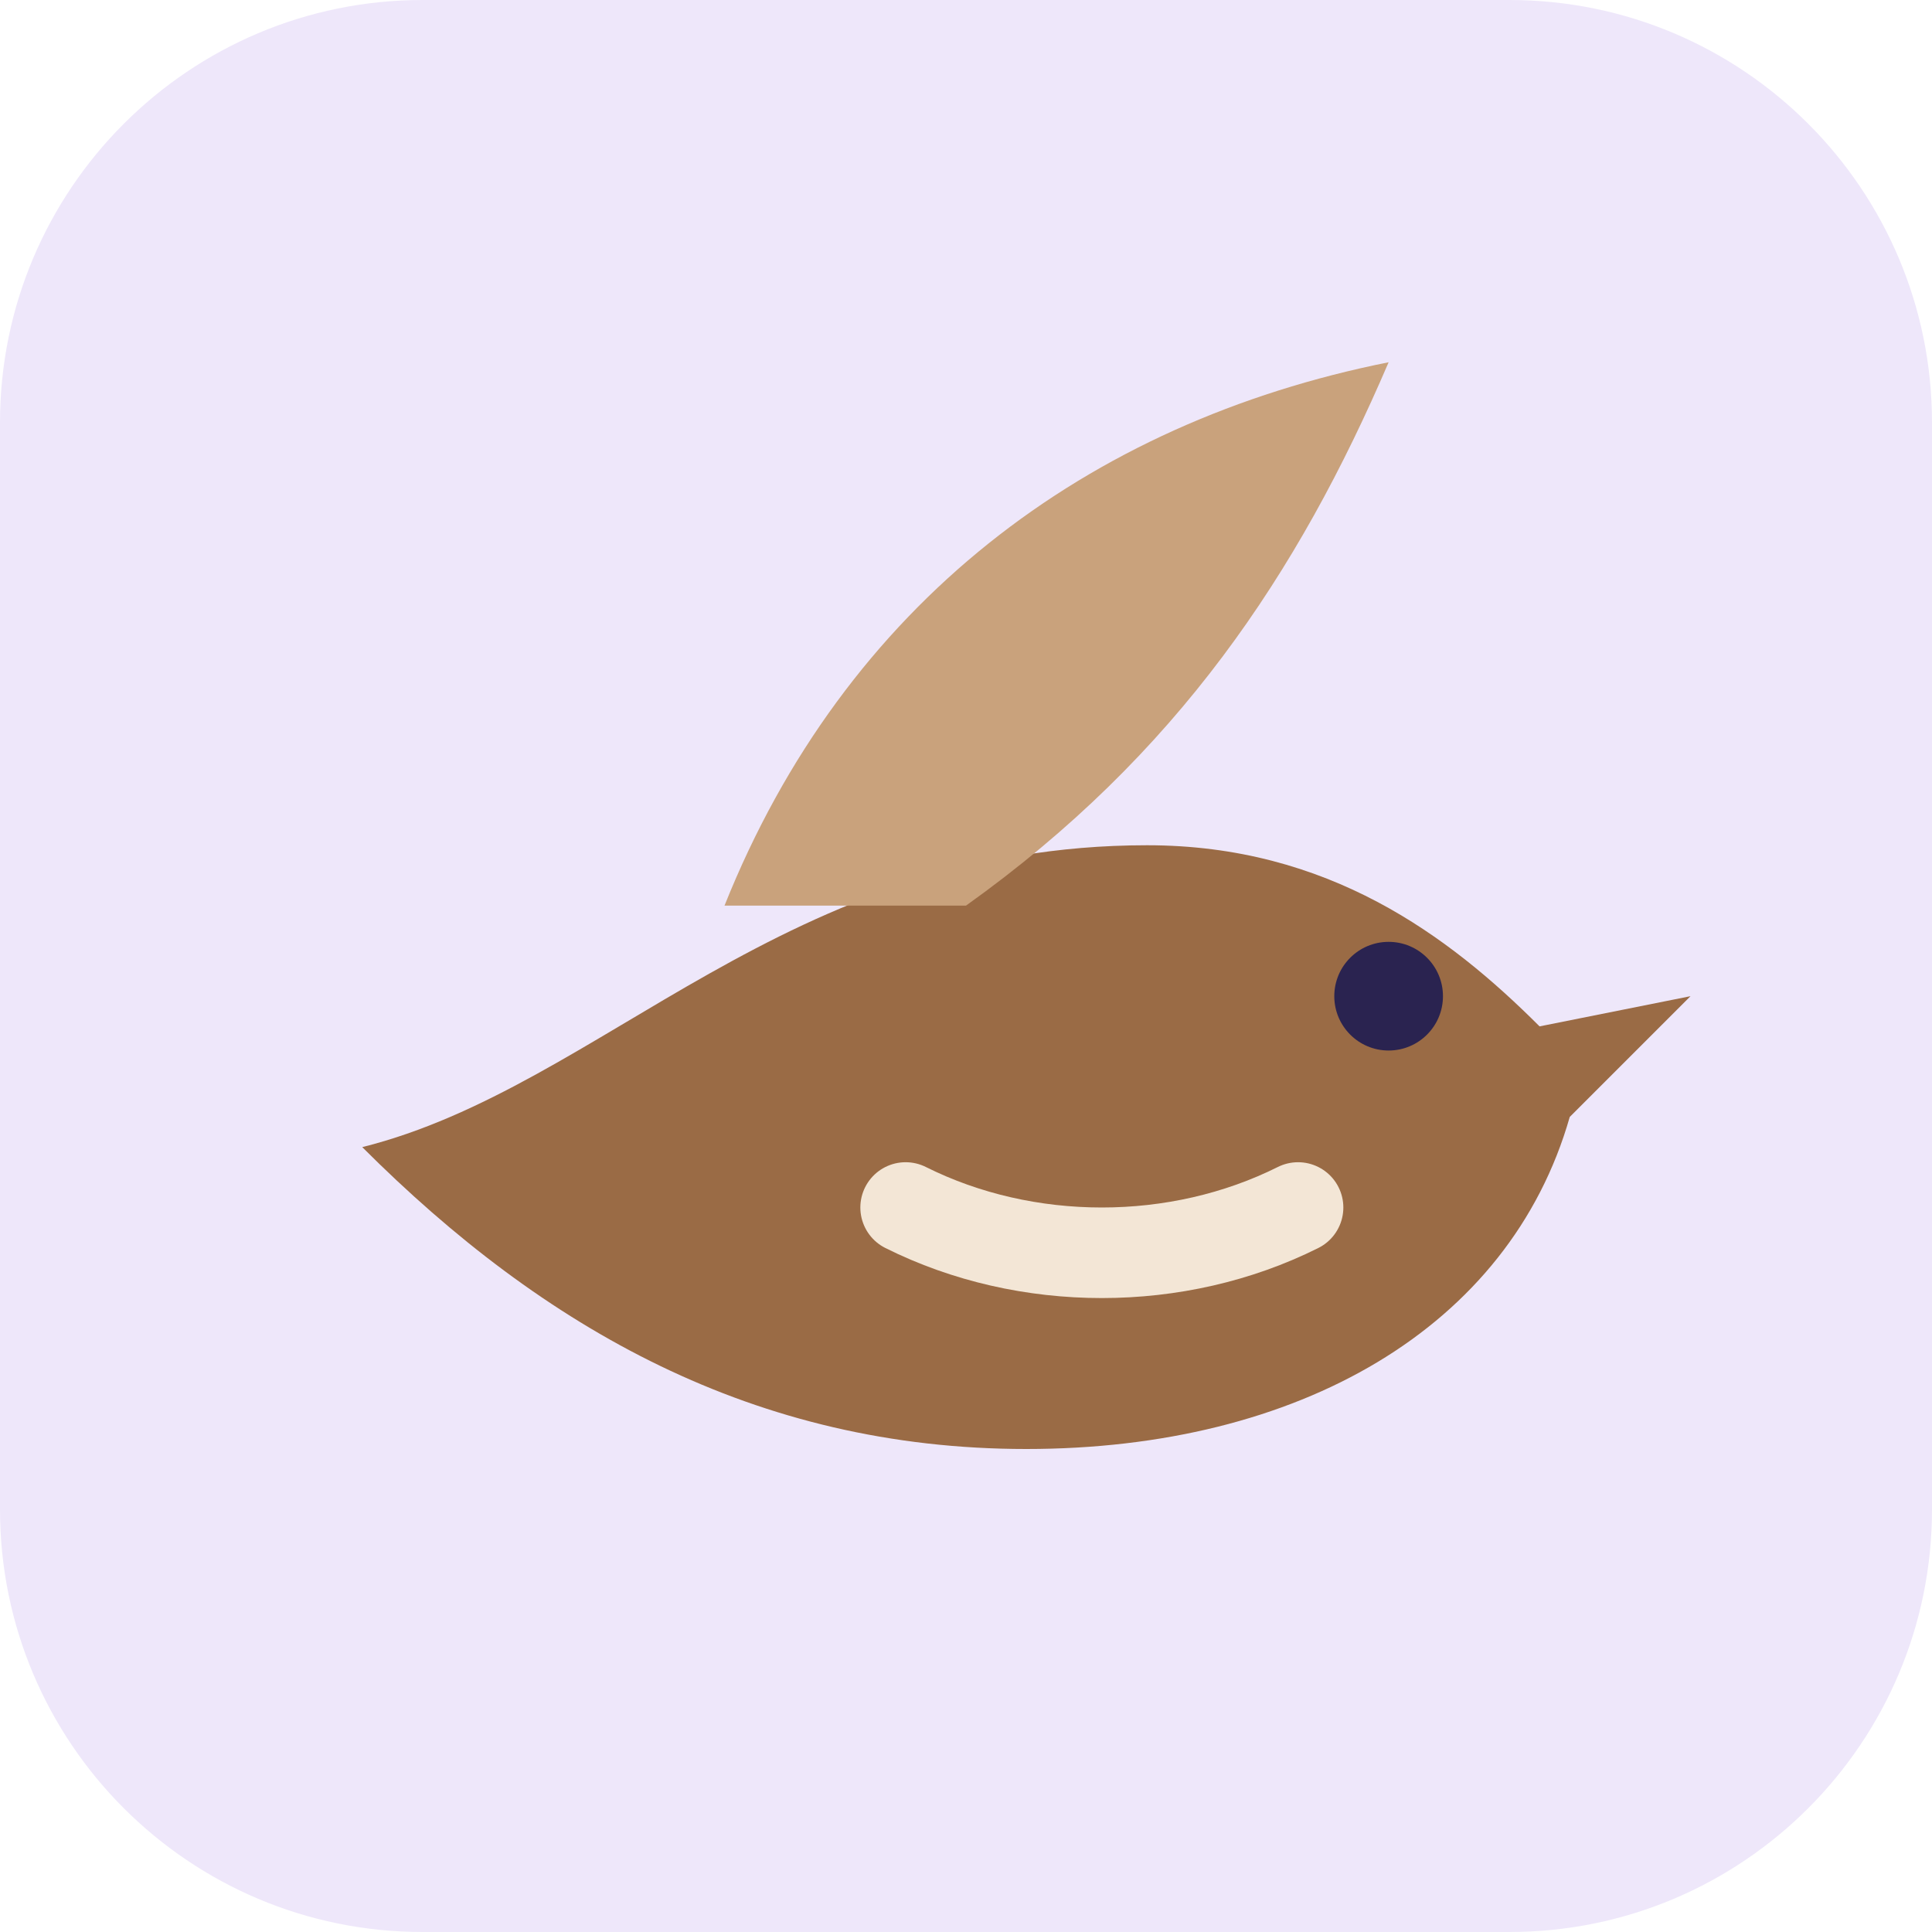
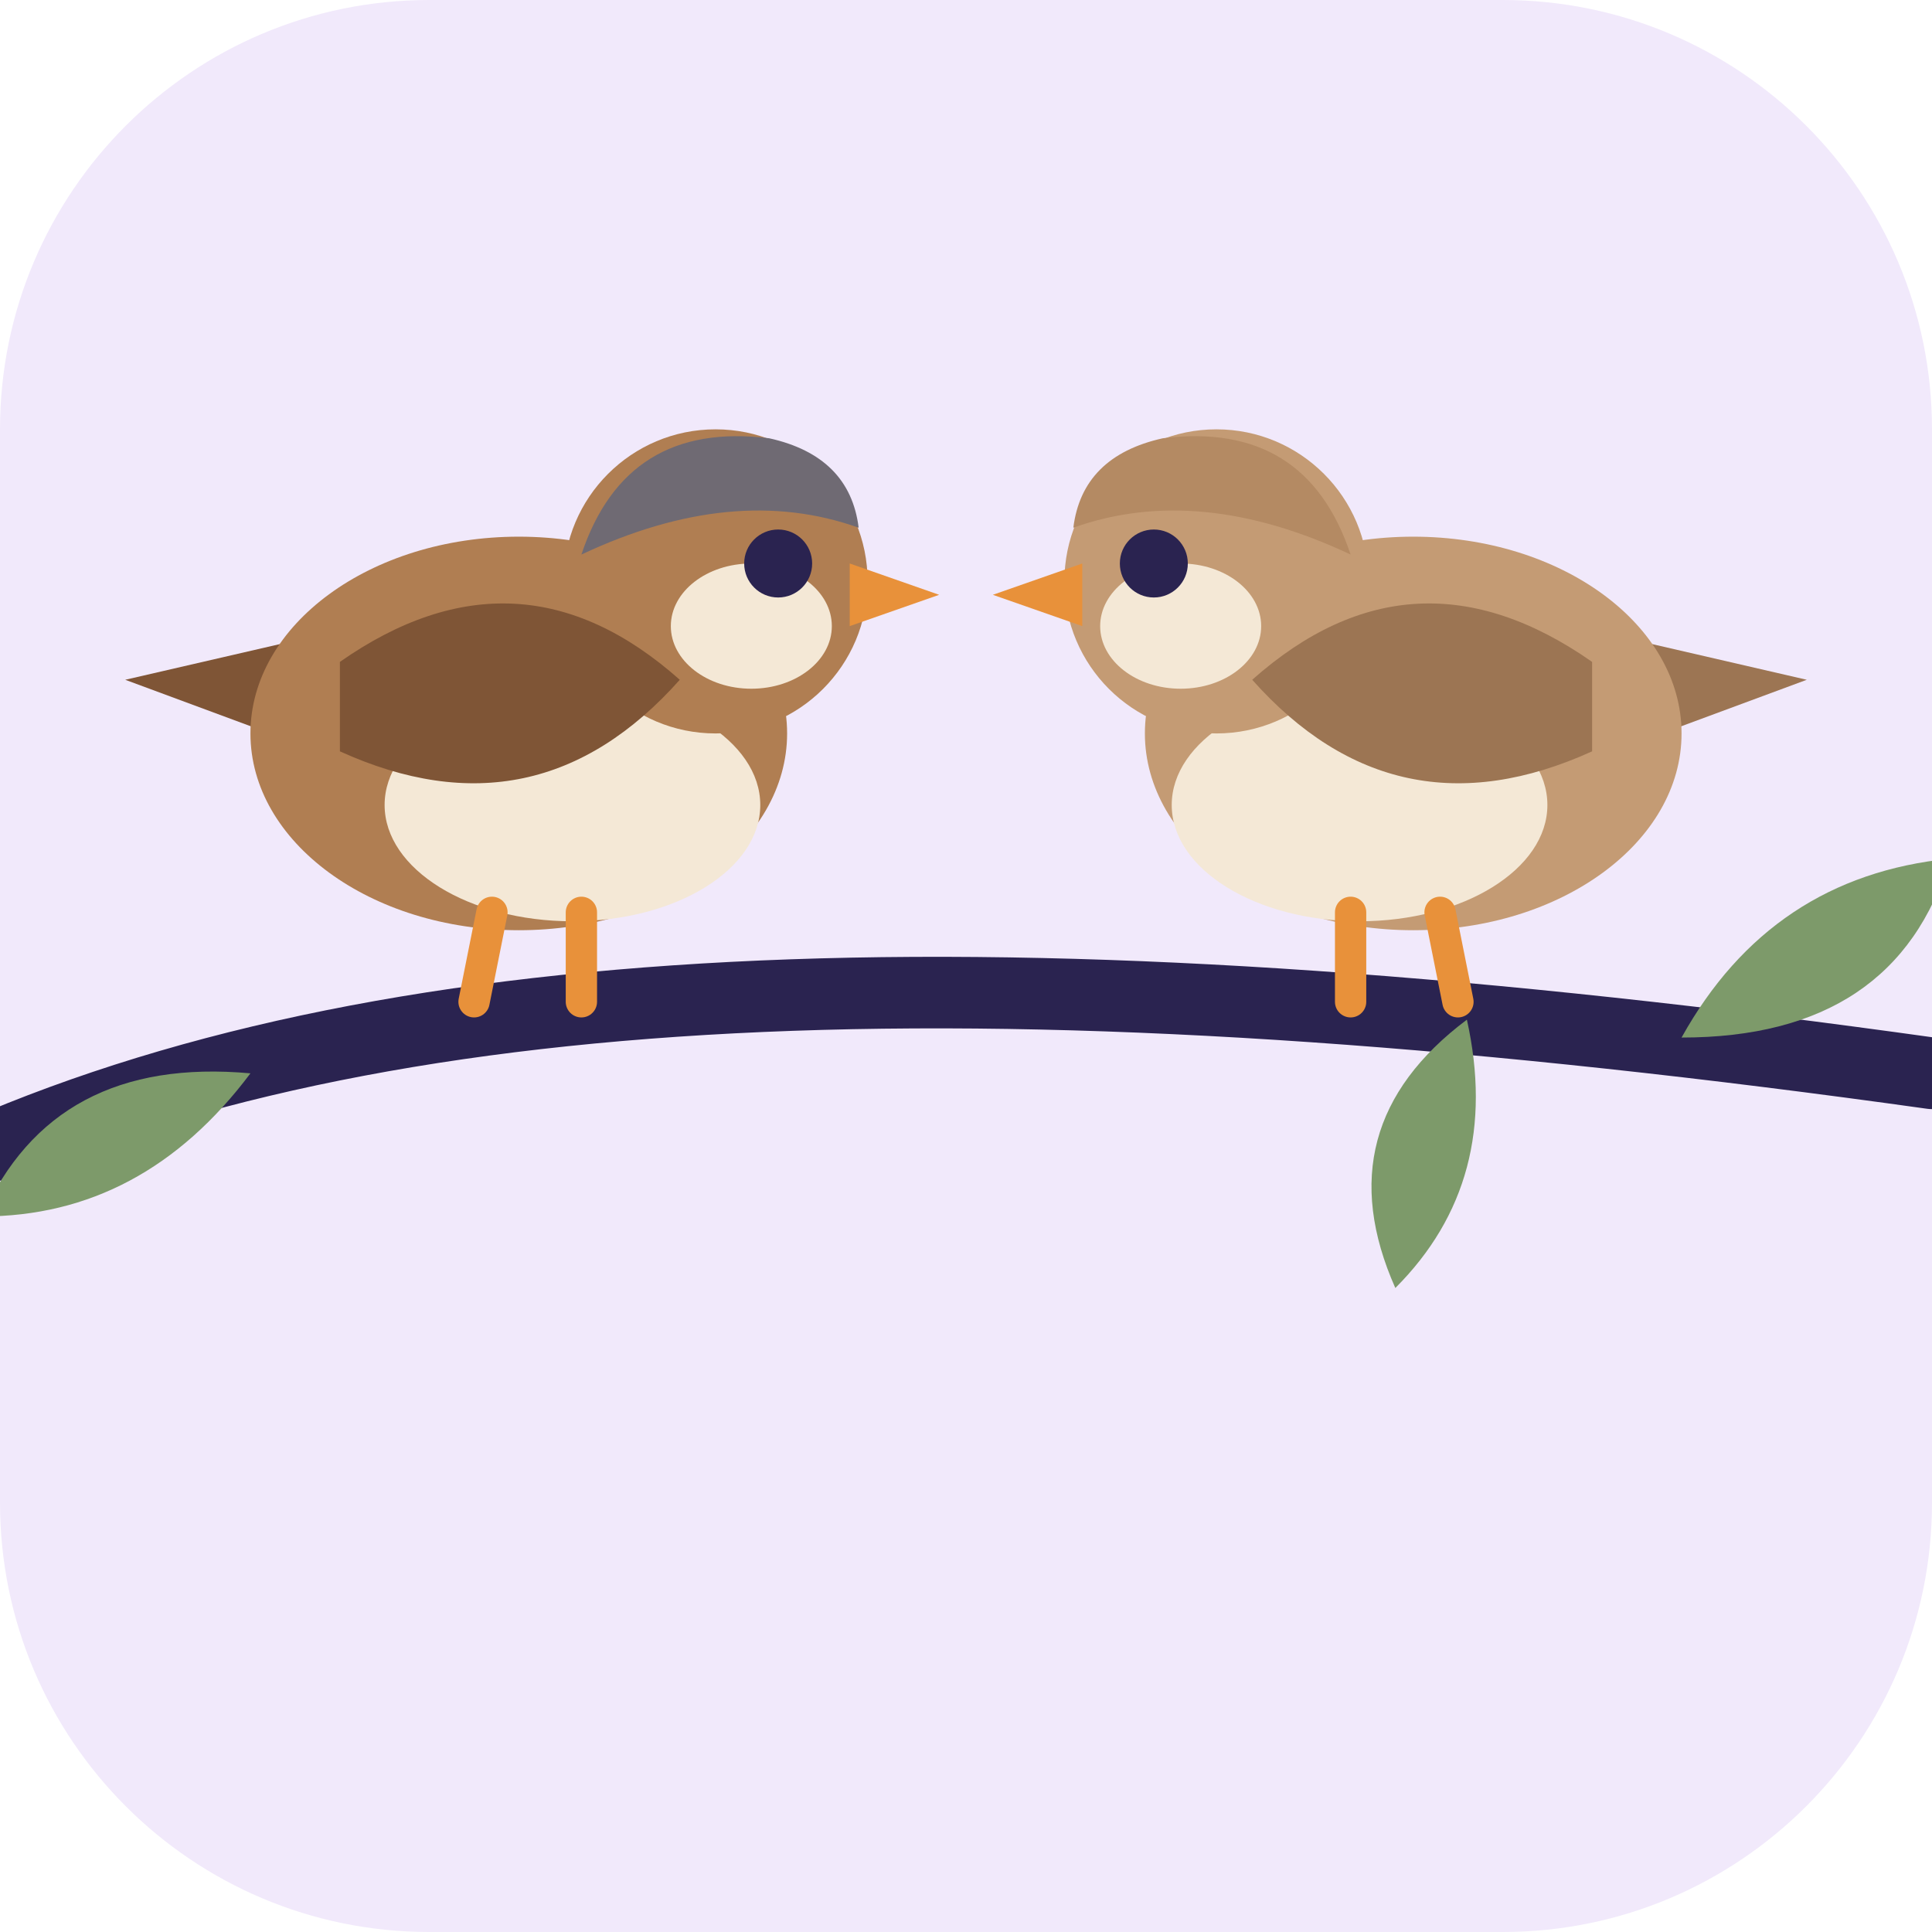
- <svg xmlns="http://www.w3.org/2000/svg" viewBox="0 0 64 64">
-   <rect width="64" height="64" rx="14" fill="#eee7fa" />
-   <path d="M12 38c8-2 14-10 26-10 6 0 10 3 13 6l5-1-4 4c-2 7-9 11-18 11-9 0-16-4-22-10z" fill="#9a6b45" />
-   <path d="M24 30c4-10 12-16 22-18-3 7-7 13-14 18z" fill="#c9a27c" />
-   <circle cx="46" cy="33" r="1.8" fill="#2a2350" />
-   <path d="M30 40c4 2 9 2 13 0" stroke="#f3e6d6" stroke-width="3" fill="none" stroke-linecap="round" />
+ <svg xmlns="http://www.w3.org/2000/svg" viewBox="6 30 108 108">
+   <rect x="6" y="30" width="108" height="108" rx="24" fill="#f1e9fb" />
+   <path d="M6 94 C30 84 64 83 114 90" fill="none" stroke="#2a2350" stroke-width="4" stroke-linecap="round" />
+   <path d="M20 90 q-6 8 -15 8 q4 -9 15 -8 Z M100 88 q5 -9 15 -10 q-3 10 -15 10 Z M88 87 q2 9 -4 15 q-4 -9 4 -15 Z" fill="#7d9a6a" />
+   <g transform="translate(10 46) scale(0.5)">
+     <polygon points="6,44 32,38 33,54" fill="#7f5536" />
+     <ellipse cx="50" cy="50" rx="30" ry="22" fill="#b07e52" />
+     <ellipse cx="56" cy="58" rx="21" ry="13" fill="#f4e8d6" />
+     <circle cx="72" cy="33" r="17" fill="#b07e52" />
+     <path d="M57 30 Q62 15 78 17 Q87 19 88 27 Q74 22 57 30 Z" fill="#6f6a73" />
+     <ellipse cx="76" cy="38" rx="9" ry="7" fill="#f4e8d6" />
+     <circle cx="79" cy="31" r="3.8" fill="#2a2350" />
+     <polygon points="87,31 97,34.5 87,38" fill="#e8913a" />
+     <path d="M30 42 Q50 28 68 44 Q52 62 30 52 Z" fill="#7f5536" />
+     <path d="M47 70 L45 80 M57 70 L57 80" stroke="#e8913a" stroke-width="3.5" stroke-linecap="round" />
+   </g>
+   <g transform="translate(110 46) scale(-0.5 0.5)">
+     <polygon points="6,44 32,38 33,54" fill="#9c7553" />
+     <ellipse cx="50" cy="50" rx="30" ry="22" fill="#c49b74" />
+     <ellipse cx="56" cy="58" rx="21" ry="13" fill="#f4e8d6" />
+     <circle cx="72" cy="33" r="17" fill="#c49b74" />
+     <path d="M57 30 Q62 15 78 17 Q87 19 88 27 Q74 22 57 30 Z" fill="#b48a63" />
+     <ellipse cx="76" cy="38" rx="9" ry="7" fill="#f4e8d6" />
+     <circle cx="79" cy="31" r="3.8" fill="#2a2350" />
+     <polygon points="87,31 97,34.5 87,38" fill="#e8913a" />
+     <path d="M30 42 Q50 28 68 44 Q52 62 30 52 Z" fill="#9c7553" />
+     <path d="M47 70 L45 80 M57 70 L57 80" stroke="#e8913a" stroke-width="3.5" stroke-linecap="round" />
+   </g>
</svg>
